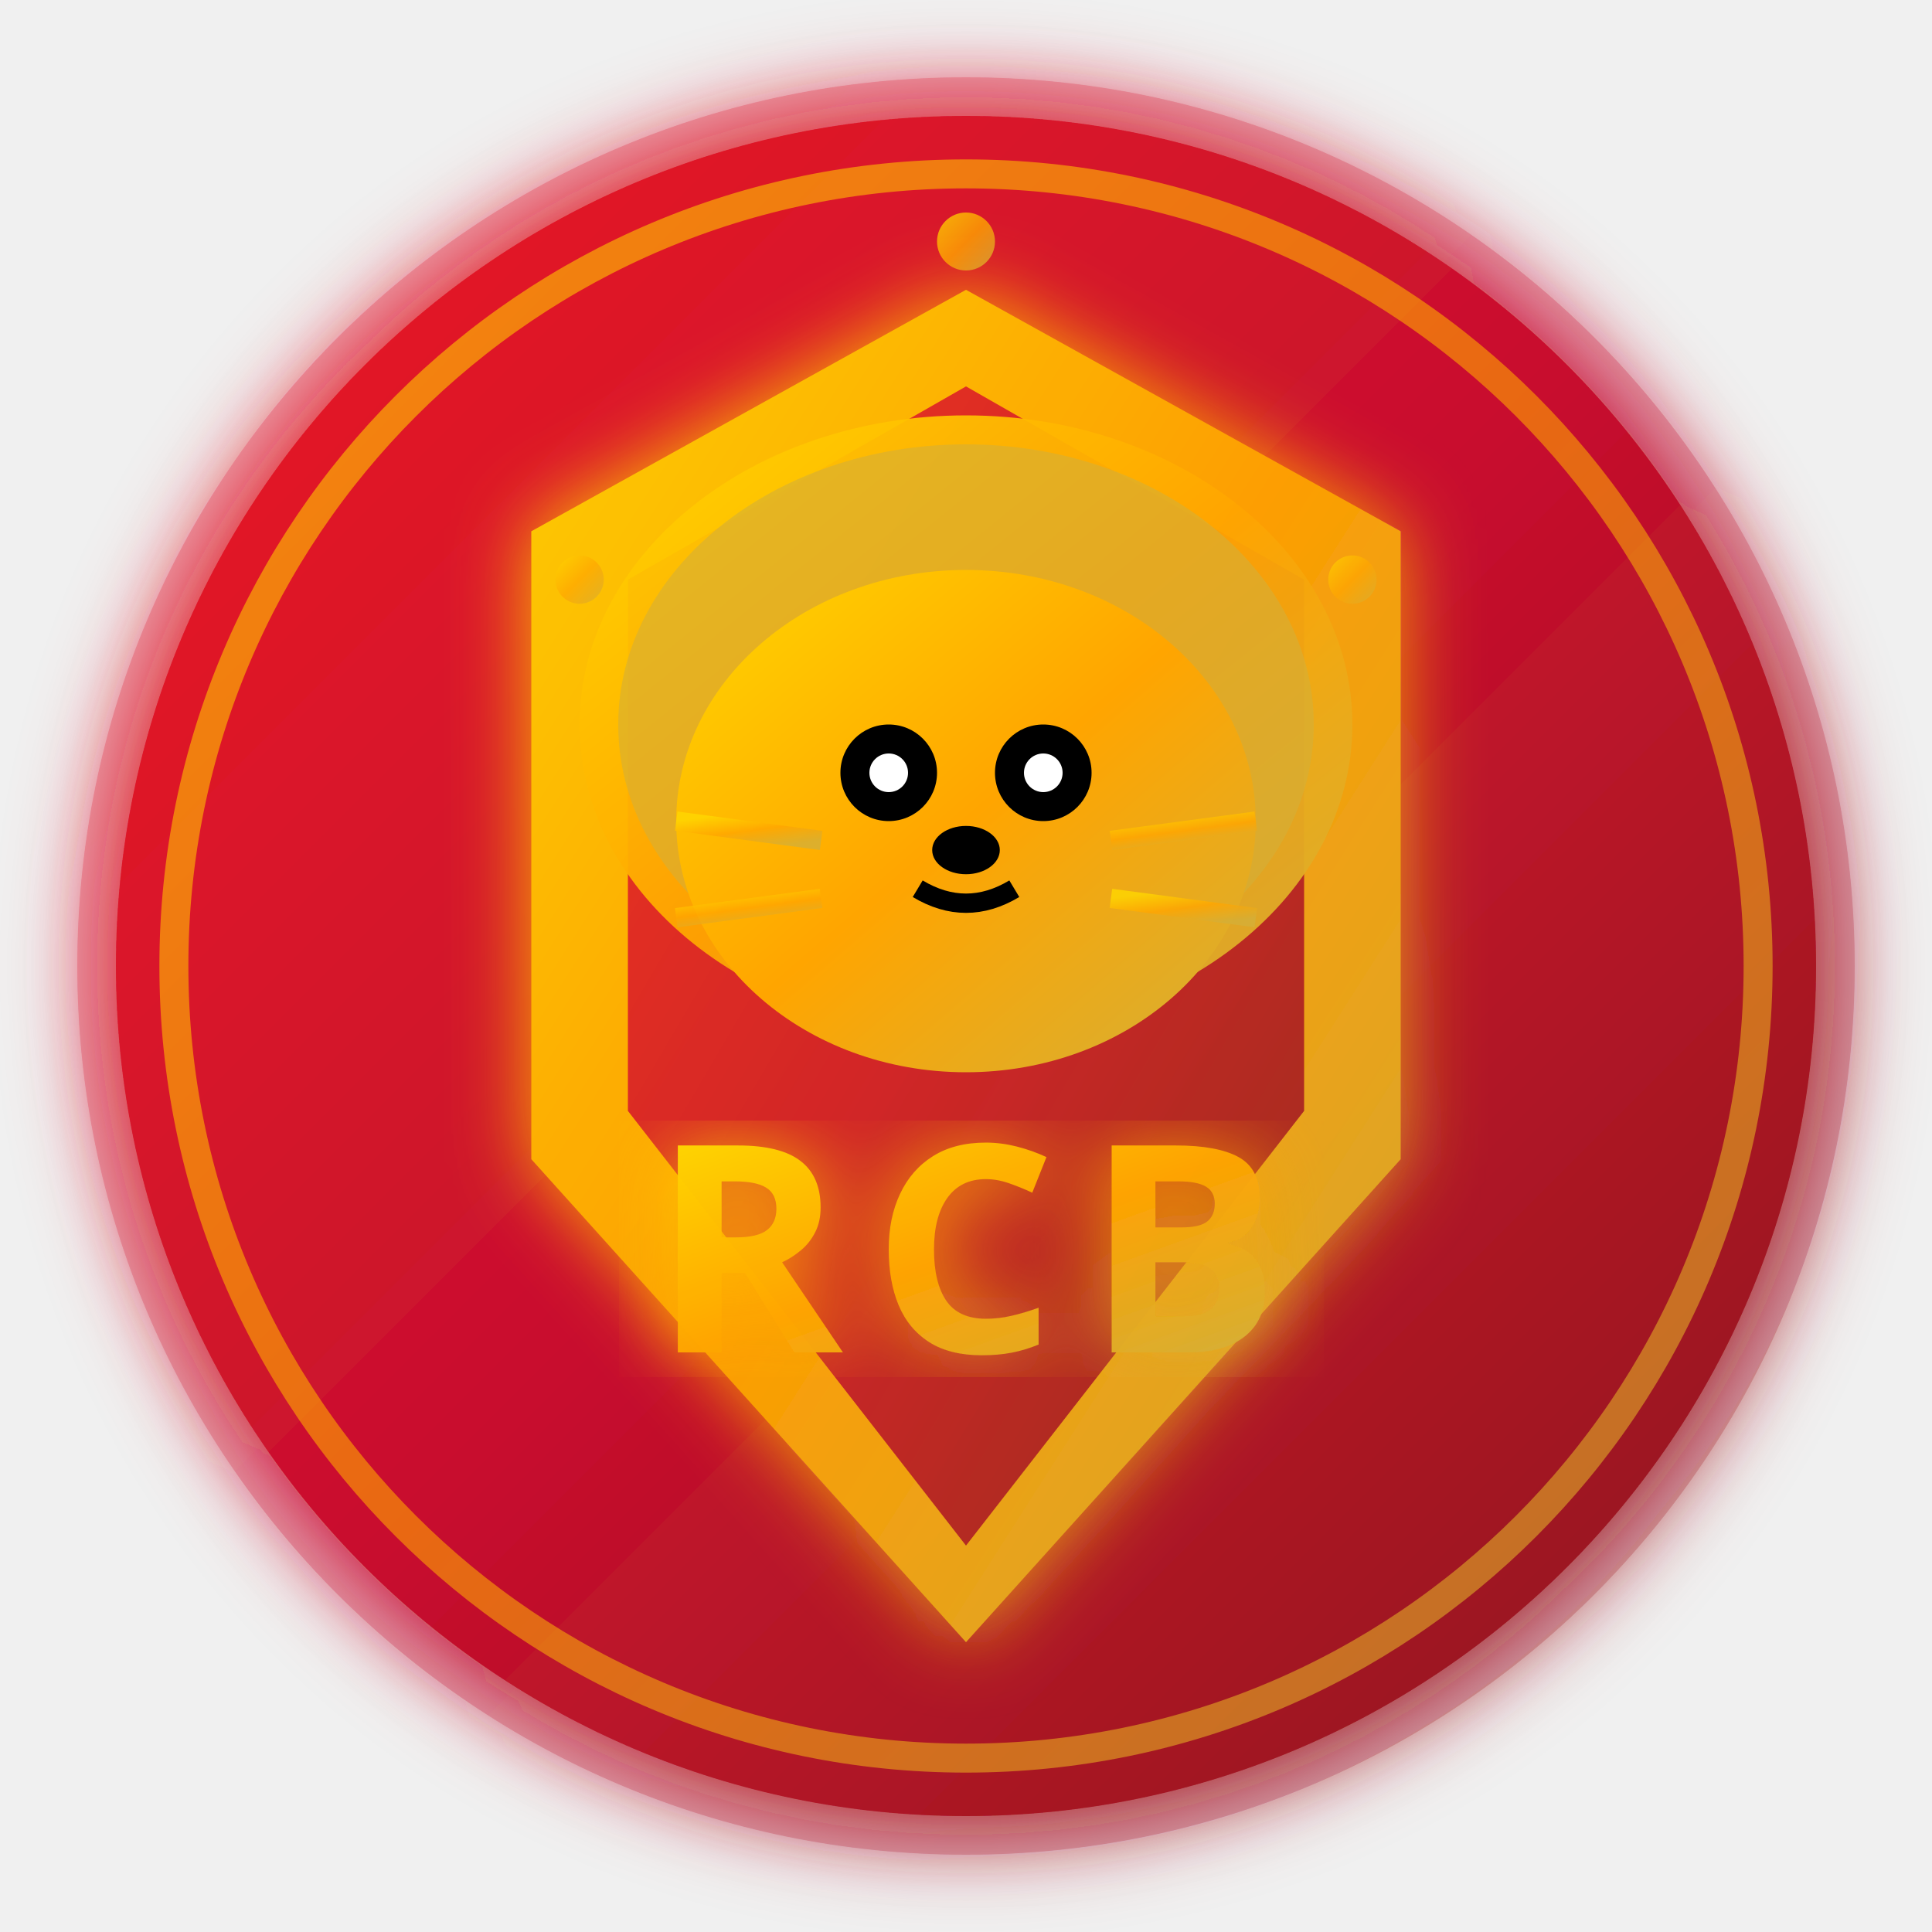
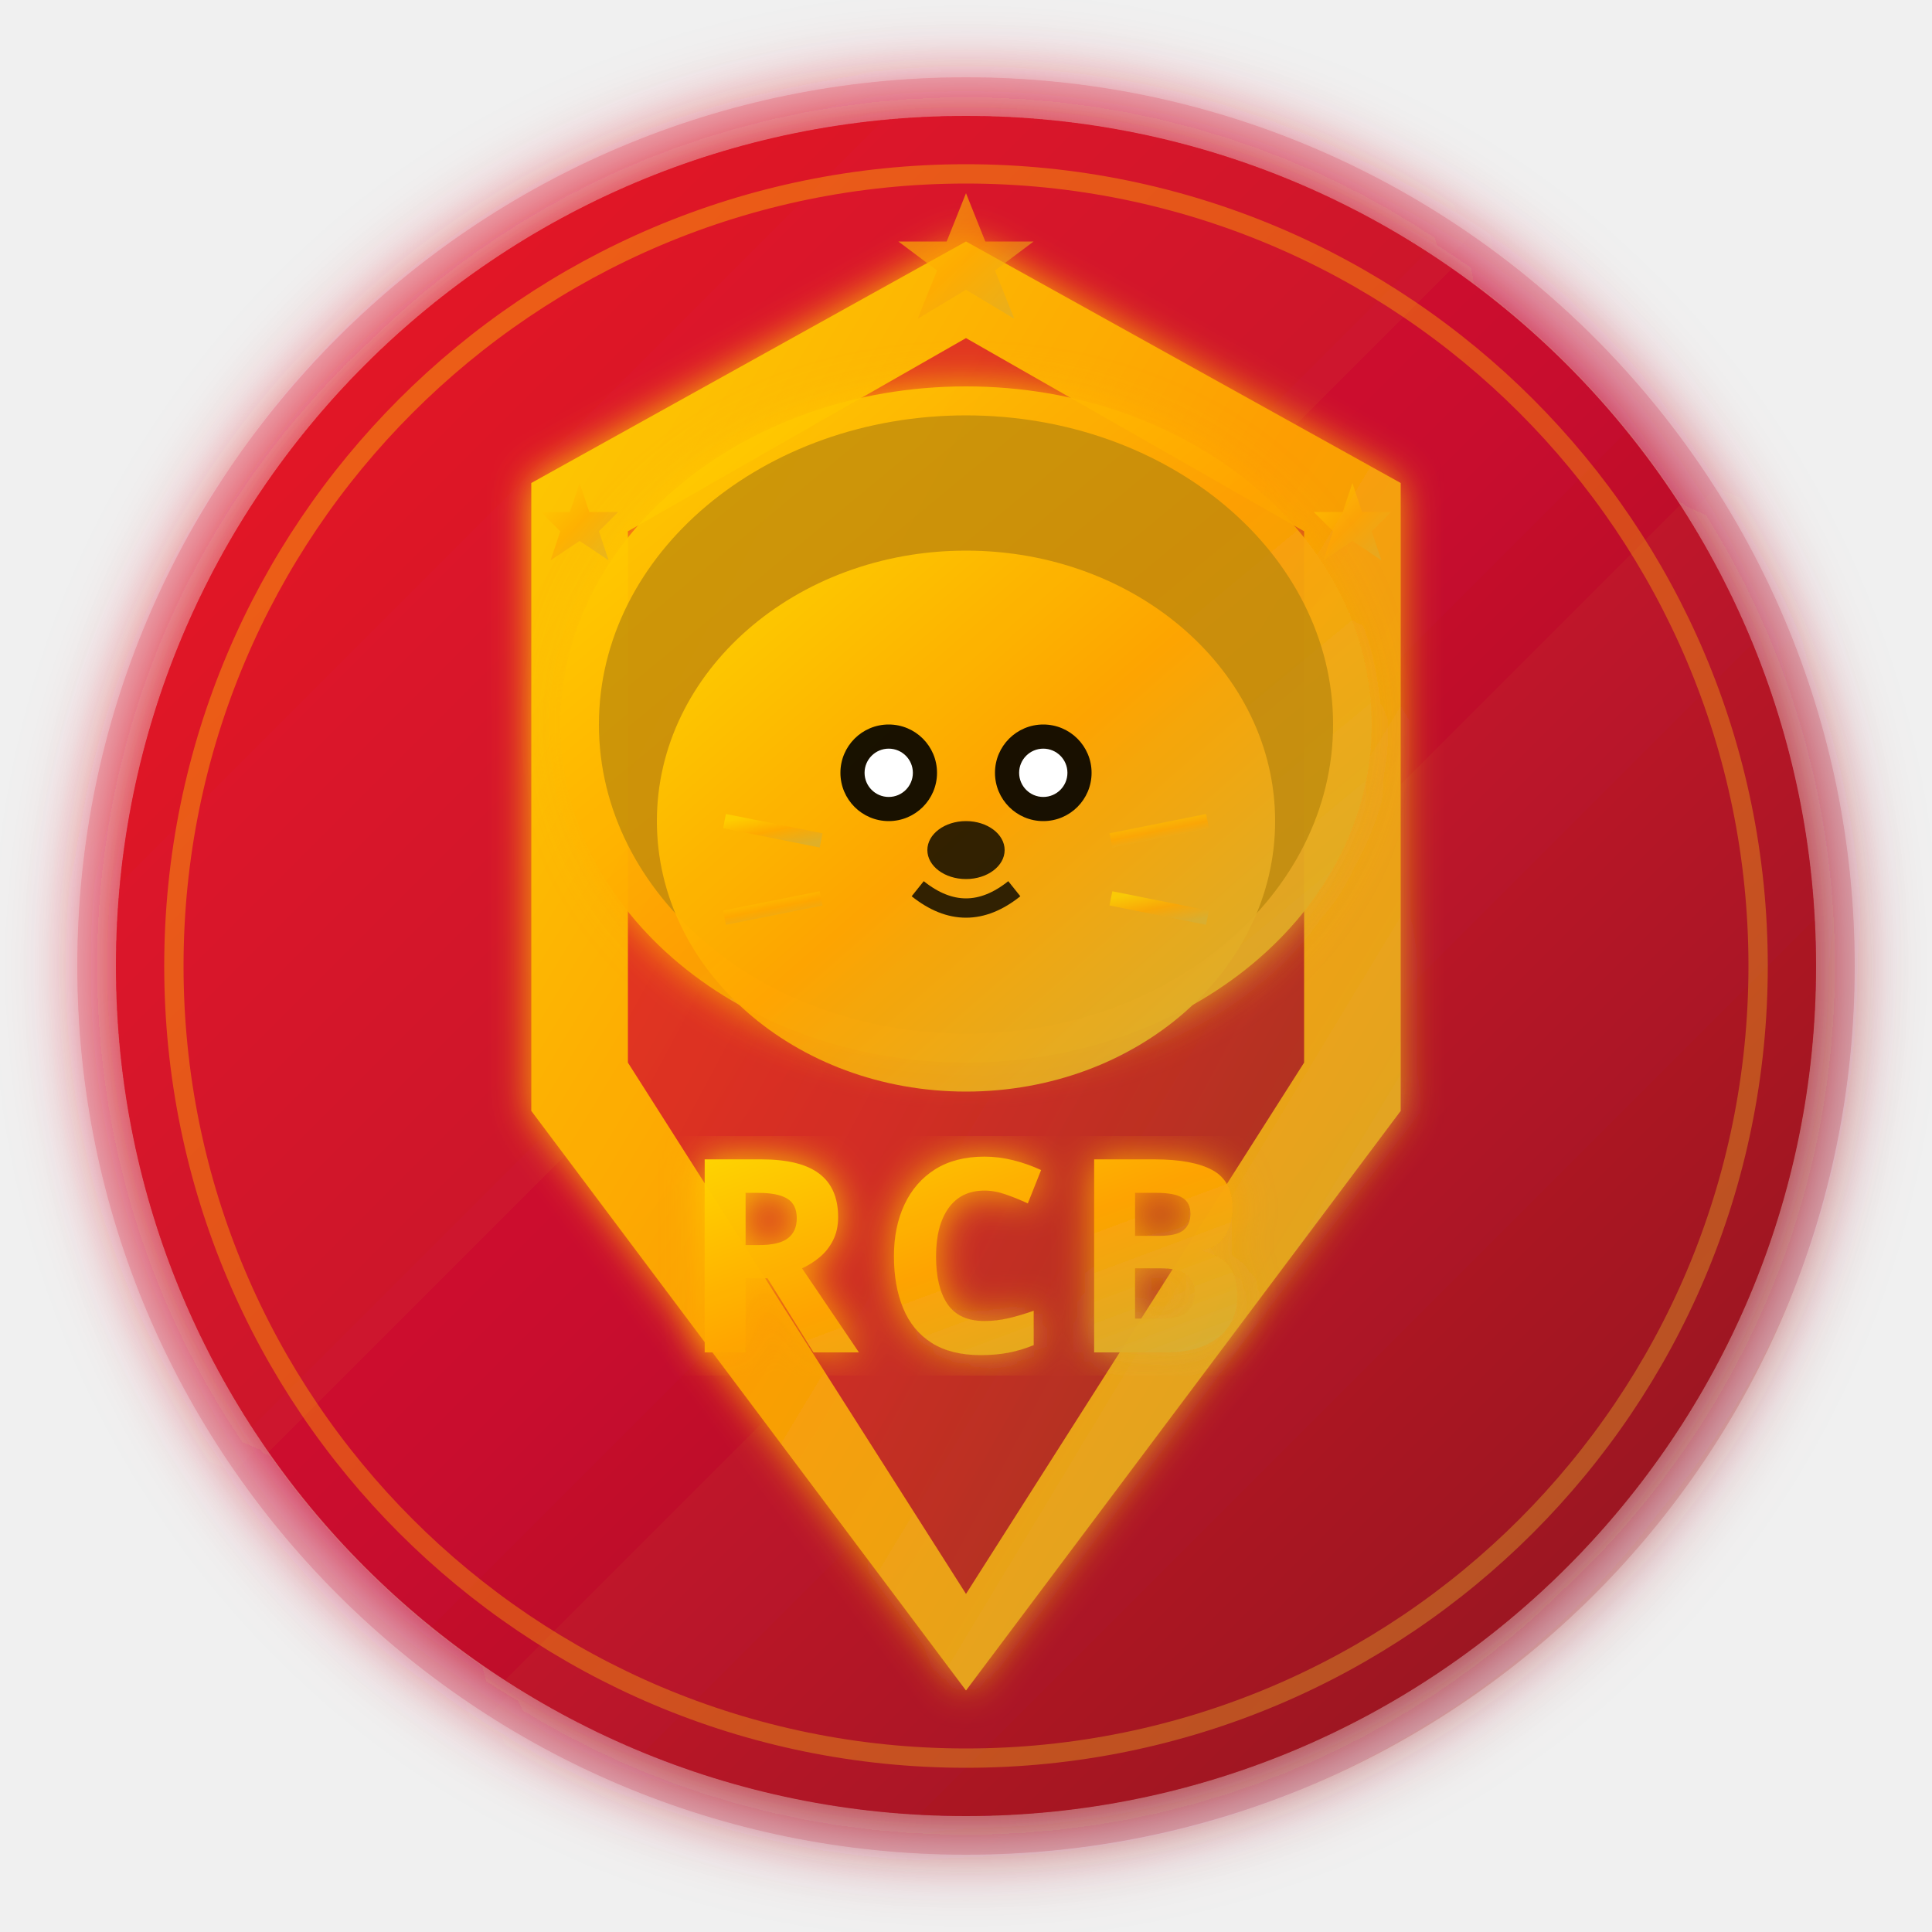
<svg xmlns="http://www.w3.org/2000/svg" viewBox="0 0 200 200">
  <defs>
-     <linearGradient id="rcb-red" x1="0%" y1="0%" x2="100%" y2="100%">
-       <stop offset="0%" style="stop-color:#EC1C24;stop-opacity:1" />
-       <stop offset="50%" style="stop-color:#C8102E;stop-opacity:1" />
-       <stop offset="100%" style="stop-color:#8B1A1A;stop-opacity:1" />
+     <linearGradient id="rcb-red-premium" x1="0%" y1="0%" x2="100%" y2="100%">
+       <stop offset="0%" style="stop-color:#EC1C24;stop-opacity:1">
+         <animate attributeName="stop-color" values="#EC1C24;#FF2A35;#EC1C24" dur="4s" repeatCount="indefinite" />
+       </stop>
+       <stop offset="50%" style="stop-color:#C8102E;stop-opacity:1">
+         <animate attributeName="stop-color" values="#C8102E;#E91E2A;#C8102E" dur="4s" repeatCount="indefinite" />
+       </stop>
+       <stop offset="100%" style="stop-color:#8B1A1A;stop-opacity:1">
+         <animate attributeName="stop-color" values="#8B1A1A;#C8102E;#8B1A1A" dur="4s" repeatCount="indefinite" />
+       </stop>
    </linearGradient>
-     <linearGradient id="rcb-gold" x1="0%" y1="0%" x2="100%" y2="100%">
-       <stop offset="0%" style="stop-color:#FFD700;stop-opacity:1" />
-       <stop offset="50%" style="stop-color:#FFA500;stop-opacity:1" />
-       <stop offset="100%" style="stop-color:#D4AF37;stop-opacity:1" />
+     <linearGradient id="rcb-gold-premium" x1="0%" y1="0%" x2="100%" y2="100%">
+       <stop offset="0%" style="stop-color:#FFD700;stop-opacity:1">
+         <animate attributeName="stop-color" values="#FFD700;#FFF700;#FFD700" dur="3s" repeatCount="indefinite" />
+       </stop>
+       <stop offset="50%" style="stop-color:#FFA500;stop-opacity:1">
+         <animate attributeName="stop-color" values="#FFA500;#FFD700;#FFA500" dur="3s" repeatCount="indefinite" />
+       </stop>
+       <stop offset="100%" style="stop-color:#D4AF37;stop-opacity:1">
+         <animate attributeName="stop-color" values="#D4AF37;#FFD700;#D4AF37" dur="3s" repeatCount="indefinite" />
+       </stop>
    </linearGradient>
-     <filter id="glow">
-       <feGaussianBlur stdDeviation="4" result="coloredBlur" />
+     <filter id="rcb-glow-premium">
+       <feGaussianBlur stdDeviation="4" result="coloredBlur">
+         <animate attributeName="stdDeviation" values="4;6;4" dur="3s" repeatCount="indefinite" />
+       </feGaussianBlur>
+       <feMerge>
+         <feMergeNode in="coloredBlur" />
+         <feMergeNode in="SourceGraphic" />
+       </feMerge>
+     </filter>
+     <filter id="rcb-inner-glow">
+       <feGaussianBlur stdDeviation="2" result="coloredBlur" />
      <feMerge>
        <feMergeNode in="coloredBlur" />
        <feMergeNode in="SourceGraphic" />
      </feMerge>
    </filter>
    <style>
-       @keyframes roar {
-         0%, 100% { transform: scale(1) translateY(0); }
-         50% { transform: scale(1.1) translateY(-4px); }
-       }
-       @keyframes pulse {
-         0%, 100% { opacity: 1; transform: scale(1); }
-         50% { opacity: 0.9; transform: scale(1.03); }
-       }
-       @keyframes glow {
-         0%, 100% { opacity: 0.7; }
-         50% { opacity: 1; }
-       }
-       .lion { animation: roar 3s ease-in-out infinite; transform-origin: 100px 85px; }
-       .pulse { animation: pulse 3s ease-in-out infinite; }
-       .glow { animation: glow 2s ease-in-out infinite; }
+       @keyframes roar { 0%, 100% { transform: scale(1) translateY(0); } 50% { transform: scale(1.08) translateY(-3px); } }
+       @keyframes pulse { 0%, 100% { opacity: 1; transform: scale(1); } 50% { opacity: 0.9; transform: scale(1.02); } }
+       @keyframes glow { 0%, 100% { opacity: 0.6; } 50% { opacity: 1; } }
+       .lion-roar { animation: roar 4s ease-in-out infinite; transform-origin: 100px 85px; }
+       .logo-pulse { animation: pulse 3s ease-in-out infinite; }
+       .glow-effect { animation: glow 2s ease-in-out infinite; }
    </style>
  </defs>
-   <circle cx="100" cy="100" r="92" fill="url(#rcb-red)" opacity="0.4" class="glow" filter="url(#glow)" />
-   <circle cx="100" cy="100" r="88" fill="url(#rcb-red)" class="pulse" filter="url(#glow)" />
-   <circle cx="100" cy="100" r="82" fill="none" stroke="url(#rcb-gold)" stroke-width="3" opacity="0.6" />
-   <path d="M 100 30 L 145 55 L 145 120 L 100 170 L 55 120 L 55 55 Z" fill="url(#rcb-gold)" opacity="0.95" filter="url(#glow)" />
-   <path d="M 100 40 L 135 60 L 135 115 L 100 160 L 65 115 L 65 60 Z" fill="url(#rcb-red)" opacity="0.85" />
-   <g class="lion">
-     <ellipse cx="100" cy="75" rx="40" ry="32" fill="url(#rcb-gold)" opacity="0.95" />
-     <ellipse cx="100" cy="75" rx="36" ry="29" fill="#D4AF37" opacity="0.6" />
-     <ellipse cx="100" cy="85" rx="30" ry="26" fill="url(#rcb-gold)" />
-     <circle cx="92" cy="80" r="5" fill="#000" />
-     <circle cx="108" cy="80" r="5" fill="#000" />
-     <circle cx="92" cy="80" r="2" fill="#FFF" />
-     <circle cx="108" cy="80" r="2" fill="#FFF" />
-     <ellipse cx="100" cy="88" rx="3.5" ry="2.5" fill="#000" />
-     <path d="M 95 92 Q 100 95 105 92" stroke="#000" stroke-width="2" fill="none" />
-     <line x1="70" y1="85" x2="85" y2="87" stroke="url(#rcb-gold)" stroke-width="2" opacity="0.8" />
-     <line x1="70" y1="90" x2="85" y2="90" stroke="url(#rcb-gold)" stroke-width="2" opacity="0.8" />
-     <line x1="70" y1="95" x2="85" y2="93" stroke="url(#rcb-gold)" stroke-width="2" opacity="0.8" />
-     <line x1="115" y1="87" x2="130" y2="85" stroke="url(#rcb-gold)" stroke-width="2" opacity="0.8" />
-     <line x1="115" y1="90" x2="130" y2="90" stroke="url(#rcb-gold)" stroke-width="2" opacity="0.8" />
-     <line x1="115" y1="93" x2="130" y2="95" stroke="url(#rcb-gold)" stroke-width="2" opacity="0.8" />
+   <circle cx="100" cy="100" r="92" fill="url(#rcb-red-premium)" opacity="0.3" class="glow-effect" filter="url(#rcb-glow-premium)" />
+   <circle cx="100" cy="100" r="88" fill="url(#rcb-red-premium)" class="logo-pulse" filter="url(#rcb-glow-premium)" />
+   <circle cx="100" cy="100" r="82" fill="none" stroke="url(#rcb-gold-premium)" stroke-width="2" opacity="0.4" />
+   <path d="M 100 25 L 145 50 L 145 115 L 100 175 L 55 115 L 55 50 Z" fill="url(#rcb-gold-premium)" opacity="0.95" filter="url(#rcb-inner-glow)" />
+   <path d="M 100 35 L 135 55 L 135 110 L 100 165 L 65 110 L 65 55 Z" fill="url(#rcb-red-premium)" opacity="0.8" />
+   <g class="lion-roar">
+     <ellipse cx="100" cy="75" rx="42" ry="35" fill="url(#rcb-gold-premium)" opacity="0.95" filter="url(#rcb-inner-glow)" />
+     <ellipse cx="100" cy="75" rx="38" ry="32" fill="#B8860B" opacity="0.7" />
+     <ellipse cx="100" cy="85" rx="32" ry="28" fill="url(#rcb-gold-premium)" opacity="0.95" />
+     <circle cx="92" cy="80" r="5" fill="#000" opacity="0.9">
+       <animate attributeName="opacity" values="0.9;1;0.9" dur="2s" repeatCount="indefinite" />
+     </circle>
+     <circle cx="108" cy="80" r="5" fill="#000" opacity="0.9">
+       <animate attributeName="opacity" values="0.9;1;0.9" dur="2s" repeatCount="indefinite" />
+     </circle>
+     <circle cx="92" cy="80" r="2.5" fill="#FFF" />
+     <circle cx="108" cy="80" r="2.5" fill="#FFF" />
+     <ellipse cx="100" cy="88" rx="4" ry="3" fill="#000" opacity="0.8" />
+     <path d="M 95 92 Q 100 96 105 92" stroke="#000" stroke-width="2" fill="none" opacity="0.8" />
+     <line x1="75" y1="85" x2="85" y2="87" stroke="url(#rcb-gold-premium)" stroke-width="1.5" opacity="0.7" />
+     <line x1="75" y1="90" x2="85" y2="90" stroke="url(#rcb-gold-premium)" stroke-width="1.5" opacity="0.7" />
+     <line x1="75" y1="95" x2="85" y2="93" stroke="url(#rcb-gold-premium)" stroke-width="1.5" opacity="0.7" />
+     <line x1="115" y1="87" x2="125" y2="85" stroke="url(#rcb-gold-premium)" stroke-width="1.5" opacity="0.7" />
+     <line x1="115" y1="90" x2="125" y2="90" stroke="url(#rcb-gold-premium)" stroke-width="1.5" opacity="0.7" />
+     <line x1="115" y1="93" x2="125" y2="95" stroke="url(#rcb-gold-premium)" stroke-width="1.5" opacity="0.7" />
  </g>
-   <text x="100" y="140" font-family="Arial Black, sans-serif" font-size="30" font-weight="900" fill="url(#rcb-gold)" text-anchor="middle" opacity="0.98" style="letter-spacing: 3px;" filter="url(#glow)">RCB</text>
-   <circle cx="100" cy="25" r="3" fill="url(#rcb-gold)" opacity="0.8">
-     <animate attributeName="opacity" values="0.5;1;0.5" dur="2s" repeatCount="indefinite" />
-   </circle>
-   <circle cx="60" cy="60" r="2.5" fill="url(#rcb-gold)" opacity="0.7">
-     <animate attributeName="opacity" values="0.4;0.9;0.4" dur="2.5s" repeatCount="indefinite" />
-   </circle>
-   <circle cx="140" cy="60" r="2.5" fill="url(#rcb-gold)" opacity="0.7">
-     <animate attributeName="opacity" values="0.4;0.9;0.4" dur="2.2s" repeatCount="indefinite" />
-   </circle>
+   <text x="100" y="140" font-family="Arial Black, sans-serif" font-size="28" font-weight="900" fill="url(#rcb-gold-premium)" text-anchor="middle" opacity="0.98" filter="url(#rcb-inner-glow)" style="letter-spacing: 2px;">RCB</text>
+   <g opacity="0.6">
+     <path d="M 100 20 L 102 25 L 107 25 L 103 28 L 105 33 L 100 30 L 95 33 L 97 28 L 93 25 L 98 25 Z" fill="url(#rcb-gold-premium)">
+       <animate attributeName="opacity" values="0.4;0.8;0.4" dur="2s" repeatCount="indefinite" />
+     </path>
+     <path d="M 60 50 L 61 53 L 64 53 L 62 55 L 63 58 L 60 56 L 57 58 L 58 55 L 56 53 L 59 53 Z" fill="url(#rcb-gold-premium)">
+       <animate attributeName="opacity" values="0.4;0.8;0.4" dur="2.5s" repeatCount="indefinite" />
+     </path>
+     <path d="M 140 50 L 141 53 L 144 53 L 142 55 L 143 58 L 140 56 L 137 58 L 138 55 L 136 53 L 139 53 Z" fill="url(#rcb-gold-premium)">
+       <animate attributeName="opacity" values="0.4;0.8;0.4" dur="2.2s" repeatCount="indefinite" />
+     </path>
+   </g>
</svg>
